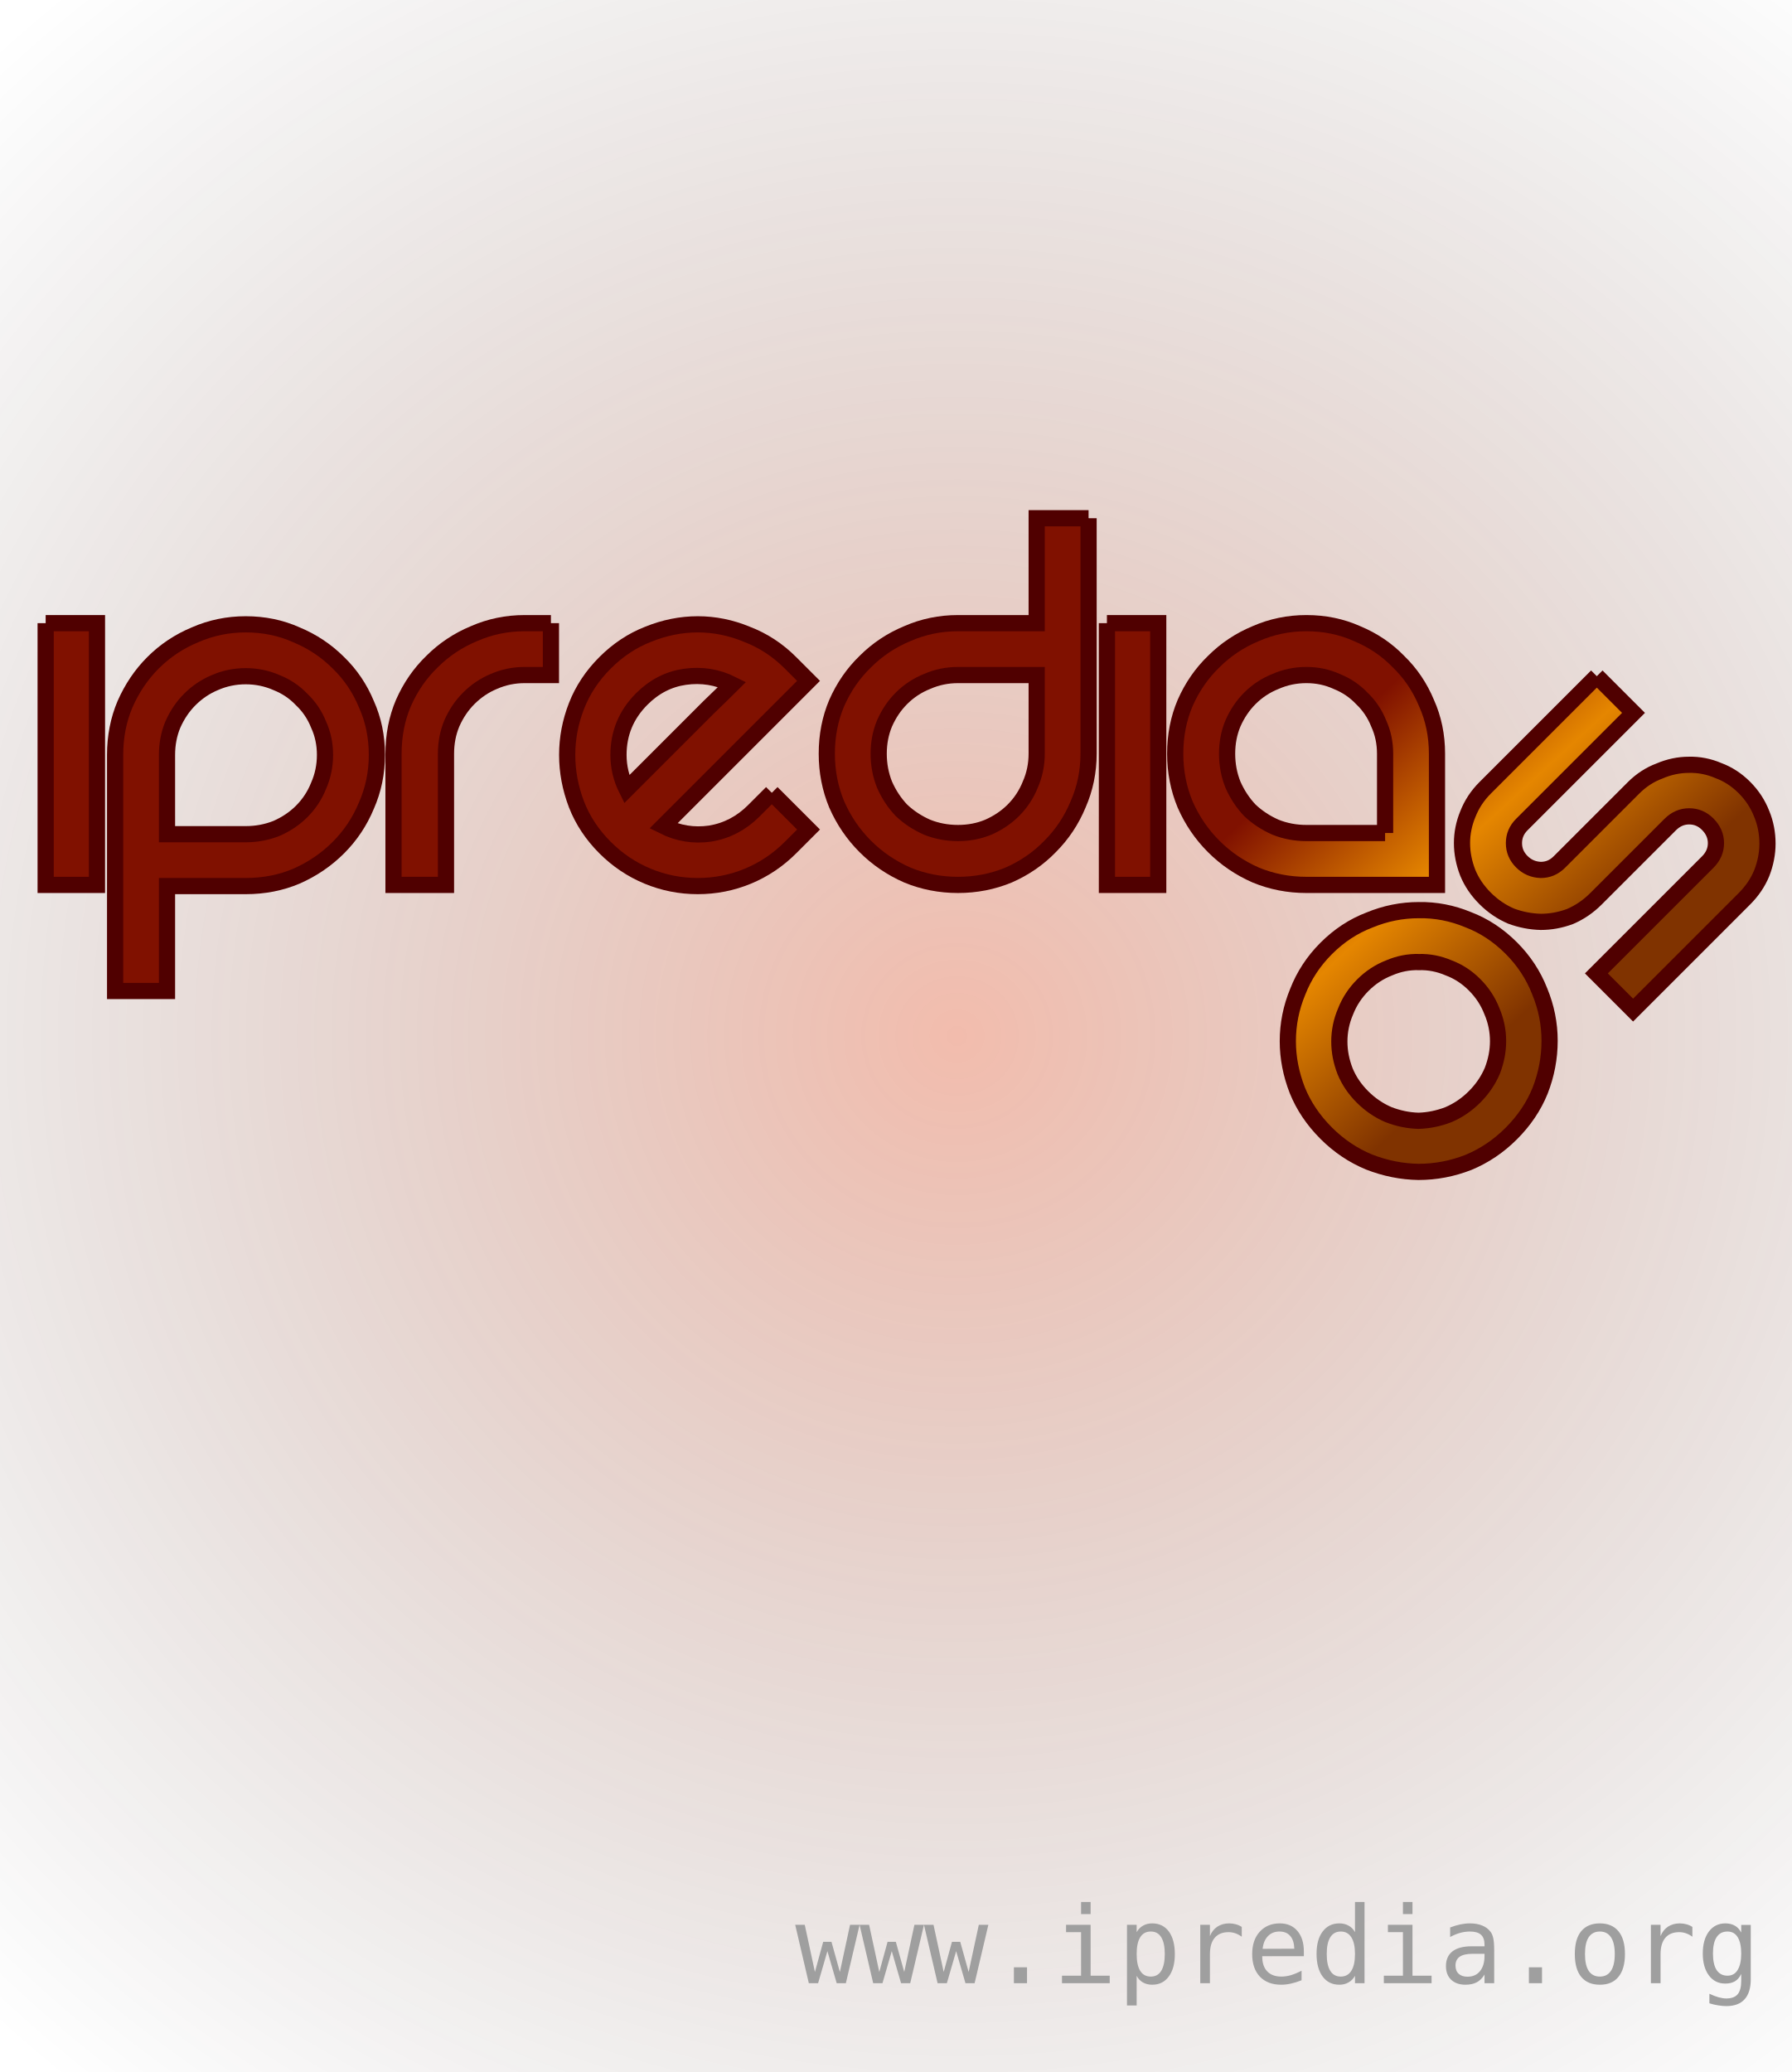
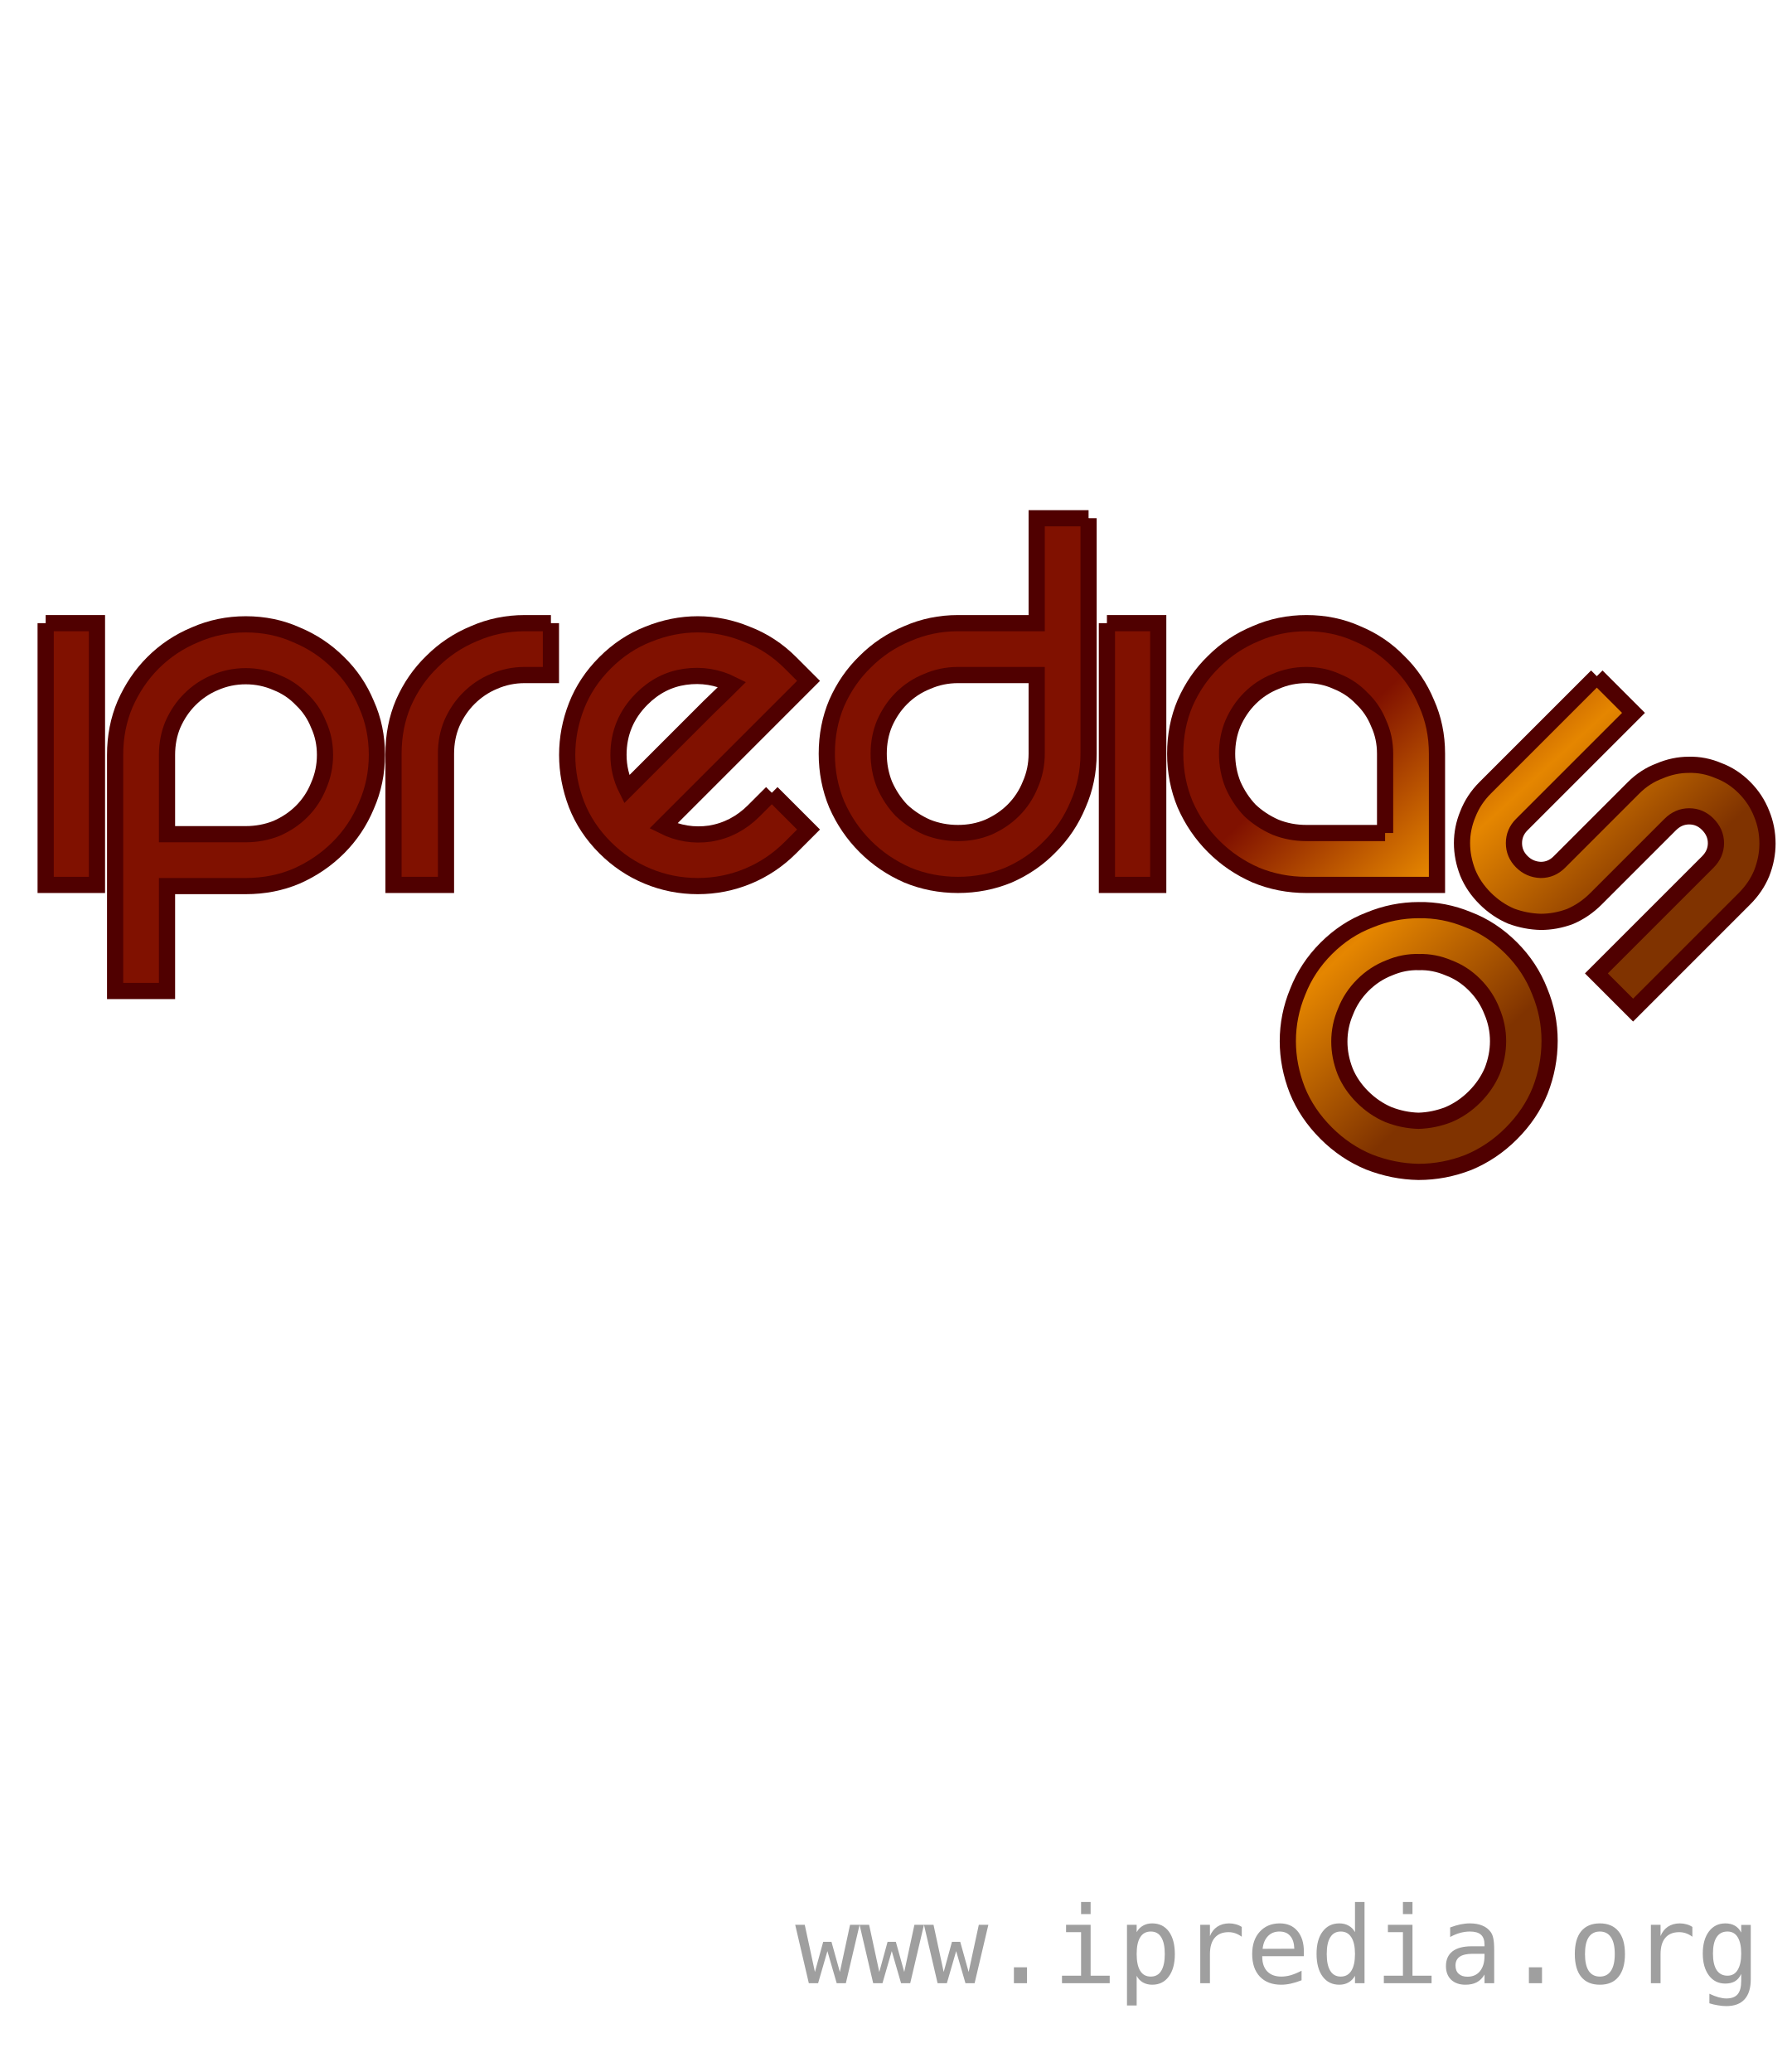
<svg xmlns="http://www.w3.org/2000/svg" xmlns:xlink="http://www.w3.org/1999/xlink" version="1.0" id="Layer_1" x="0px" y="0px" width="220px" height="254.404px" viewBox="0 0 220 254.404" enable-background="new 0 0 220 254.404" xml:space="preserve">
  <defs id="defs215">
    <linearGradient id="linearGradient3996">
      <stop style="stop-color:#d73000;stop-opacity:0.322;" offset="0" id="stop3998" />
      <stop style="stop-color:#000000;stop-opacity:0;" offset="1" id="stop4000" />
    </linearGradient>
    <linearGradient id="linearGradient3988">
      <stop id="stop3990" offset="0" style="stop-color:#a10000;stop-opacity:0.678;" />
      <stop id="stop3992" offset="1" style="stop-color:#9d0000;stop-opacity:0.432;" />
    </linearGradient>
    <radialGradient xlink:href="#linearGradient3988" id="radialGradient3986" cx="201.5" cy="233.5" fx="201.5" fy="233.5" r="201.5" gradientTransform="matrix(1,0,0,1.158809,0,-37.08189)" gradientUnits="userSpaceOnUse" />
    <radialGradient xlink:href="#linearGradient3996" id="radialGradient4002" cx="117.5" cy="127.202" fx="117.5" fy="127.202" r="172.321" gradientTransform="matrix(1,0,0,0.9687218,0,3.978655)" gradientUnits="userSpaceOnUse" />
    <radialGradient gradientUnits="userSpaceOnUse" gradientTransform="matrix(1,0,0,0.1091307,0,911.8264)" r="152.513" fy="1023.524" fx="208.682" cy="1023.524" cx="208.682" id="radialGradient3810" xlink:href="#linearGradient3851" />
    <linearGradient y2="340.481" x2="402.97" y1="400.877" x1="458.416" gradientUnits="userSpaceOnUse" id="linearGradient3020" xlink:href="#linearGradient3851" />
    <linearGradient y2="340.481" x2="402.97" y1="400.877" x1="458.416" gradientUnits="userSpaceOnUse" id="linearGradient3018" xlink:href="#linearGradient3851" />
    <linearGradient y2="340.481" x2="402.97" y1="400.877" x1="458.416" gradientUnits="userSpaceOnUse" id="linearGradient3016" xlink:href="#linearGradient3851" />
    <linearGradient y2="340.481" x2="402.97" y1="400.877" x1="458.416" gradientUnits="userSpaceOnUse" id="linearGradient3014" xlink:href="#linearGradient3851" />
    <linearGradient y2="340.481" x2="402.97" y1="400.877" x1="458.416" gradientUnits="userSpaceOnUse" id="linearGradient3012" xlink:href="#linearGradient3851" />
    <linearGradient y2="340.481" x2="402.97" y1="400.877" x1="458.416" gradientUnits="userSpaceOnUse" id="linearGradient3010" xlink:href="#linearGradient3851" />
    <linearGradient y2="340.481" x2="402.97" y1="400.877" x1="458.416" gradientUnits="userSpaceOnUse" id="linearGradient3008" xlink:href="#linearGradient3851" />
    <linearGradient y2="340.481" x2="402.97" y1="400.877" x1="458.416" gradientUnits="userSpaceOnUse" id="linearGradient3006" xlink:href="#linearGradient3851" />
    <linearGradient y2="340.481" x2="402.97" y1="400.877" x1="458.416" gradientUnits="userSpaceOnUse" id="linearGradient3004" xlink:href="#linearGradient3851" />
    <linearGradient y2="340.481" x2="402.97" y1="400.877" x1="458.416" gradientUnits="userSpaceOnUse" id="linearGradient4297" xlink:href="#linearGradient3851" />
    <linearGradient gradientUnits="userSpaceOnUse" y2="413.662" x2="476.449" y1="366.137" x1="83.802" id="linearGradient3857" xlink:href="#linearGradient3851" />
    <linearGradient gradientUnits="userSpaceOnUse" y2="366.137" x2="511.582" y1="366.137" x1="85.302" id="linearGradient3833" xlink:href="#linearGradient3827" />
    <linearGradient id="linearGradient3827">
      <stop id="stop3829" offset="0" style="stop-color:#000000;stop-opacity:1;" />
      <stop id="stop3831" offset="1" style="stop-color:#000000;stop-opacity:0;" />
    </linearGradient>
    <linearGradient id="linearGradient3851">
      <stop id="stop3853" offset="0" style="stop-color:#803300;stop-opacity:1;" />
      <stop style="stop-color:#e58600;stop-opacity:1;" offset="0.5" id="stop4299" />
      <stop id="stop3855" offset="1" style="stop-color:#801100;stop-opacity:1;" />
    </linearGradient>
    <linearGradient xlink:href="#linearGradient3851" id="linearGradient4377" gradientUnits="userSpaceOnUse" x1="458.416" y1="400.877" x2="402.97" y2="340.481" />
    <linearGradient xlink:href="#linearGradient3851" id="linearGradient4379" gradientUnits="userSpaceOnUse" x1="458.416" y1="400.877" x2="402.97" y2="340.481" />
    <linearGradient xlink:href="#linearGradient3851" id="linearGradient4381" gradientUnits="userSpaceOnUse" x1="458.416" y1="400.877" x2="402.97" y2="340.481" />
    <linearGradient xlink:href="#linearGradient3851" id="linearGradient4383" gradientUnits="userSpaceOnUse" x1="458.416" y1="400.877" x2="402.97" y2="340.481" />
    <linearGradient xlink:href="#linearGradient3851" id="linearGradient4385" gradientUnits="userSpaceOnUse" x1="458.416" y1="400.877" x2="402.97" y2="340.481" />
    <linearGradient xlink:href="#linearGradient3851" id="linearGradient4387" gradientUnits="userSpaceOnUse" x1="458.416" y1="400.877" x2="402.97" y2="340.481" />
    <linearGradient xlink:href="#linearGradient3851" id="linearGradient4389" gradientUnits="userSpaceOnUse" x1="458.416" y1="400.877" x2="402.97" y2="340.481" />
    <linearGradient xlink:href="#linearGradient3851" id="linearGradient4391" gradientUnits="userSpaceOnUse" x1="458.416" y1="400.877" x2="402.97" y2="340.481" />
    <linearGradient xlink:href="#linearGradient3851" id="linearGradient4393" gradientUnits="userSpaceOnUse" x1="458.416" y1="400.877" x2="402.97" y2="340.481" />
    <linearGradient xlink:href="#linearGradient3851" id="linearGradient4395" gradientUnits="userSpaceOnUse" x1="458.416" y1="400.877" x2="402.97" y2="340.481" />
    <linearGradient xlink:href="#linearGradient3851" id="linearGradient4397" gradientUnits="userSpaceOnUse" x1="83.802" y1="366.137" x2="476.449" y2="413.662" />
  </defs>
  <g id="g3">
-     <rect style="fill:url(#radialGradient4002);fill-opacity:1;stroke:none;stroke-width:4;stroke-miterlimit:4;stroke-opacity:1;stroke-dasharray:none" id="rect3994" width="340.643" height="329.863" x="-52.821" y="-37.729" transform="translate(0,-3.4790039e-6)" />
    <g transform="matrix(0.4970663,0,0,0.4970663,-37.0435,-78.23657)" style="fill:url(#linearGradient4395);fill-opacity:1;stroke:#340000;stroke-width:4;stroke-miterlimit:4;stroke-opacity:1;stroke-dasharray:none" id="g4286">
      <path d="m 85.802,311.325 12.672,0 0,64.656 -12.672,0 0,-64.656 0,0" style="font-size:144px;font-style:normal;font-variant:normal;font-weight:normal;font-stretch:normal;text-align:start;line-height:125%;letter-spacing:0px;word-spacing:0px;writing-mode:lr-tb;text-anchor:start;fill:url(#linearGradient4377);fill-opacity:1;stroke:#500000;stroke-width:4;stroke-miterlimit:4;stroke-opacity:1;stroke-dasharray:none;font-family:REZ;-inkscape-font-specification:REZ" id="path3018" />
      <path d="m 135.214,311.613 c 4.512,7e-5 8.688,0.864 12.528,2.592 3.936,1.632 7.392,3.936 10.368,6.912 2.976,2.88 5.28,6.288 6.912,10.224 1.728,3.84 2.592,8.016 2.592,12.528 -7e-5,4.416 -0.864,8.592 -2.592,12.528 -1.632,3.936 -3.936,7.392 -6.912,10.368 -2.976,2.976 -6.432,5.328 -10.368,7.056 -3.84,1.632 -8.016,2.448 -12.528,2.448 l -19.44,0 0,25.92 -12.816,0 0,-58.32 c 0,-4.512 0.816,-8.688 2.448,-12.528 1.728,-3.936 4.032,-7.344 6.912,-10.224 2.976,-2.976 6.432,-5.28 10.368,-6.912 3.936,-1.728 8.112,-2.592 12.528,-2.592 m 0,51.84 c 2.688,2e-5 5.232,-0.48 7.632,-1.44 2.4,-1.056 4.464,-2.448 6.192,-4.176 1.824,-1.824 3.216,-3.936 4.176,-6.336 1.056,-2.4 1.584,-4.944 1.584,-7.632 -5e-5,-2.688 -0.528,-5.184 -1.584,-7.488 -0.96,-2.4 -2.352,-4.464 -4.176,-6.192 -1.728,-1.824 -3.792,-3.216 -6.192,-4.176 -2.4,-1.056 -4.944,-1.584 -7.632,-1.584 -2.688,5e-5 -5.232,0.528 -7.632,1.584 -2.304,0.96 -4.368,2.352 -6.192,4.176 -1.728,1.728 -3.12,3.792 -4.176,6.192 -0.96,2.304 -1.44,4.8 -1.44,7.488 l 0,19.584 19.44,0 0,0" style="font-size:144px;font-style:normal;font-variant:normal;font-weight:normal;font-stretch:normal;text-align:start;line-height:125%;letter-spacing:0px;word-spacing:0px;writing-mode:lr-tb;text-anchor:start;fill:url(#linearGradient4379);fill-opacity:1;stroke:#500000;stroke-width:4;stroke-miterlimit:4;stroke-opacity:1;stroke-dasharray:none;font-family:REZ;-inkscape-font-specification:REZ" id="path3020" />
      <path d="m 210.6,311.325 0,12.816 -6.48,0 c -2.688,5e-5 -5.232,0.528 -7.632,1.584 -2.304,0.96 -4.368,2.352 -6.192,4.176 -1.728,1.728 -3.12,3.792 -4.176,6.192 -0.96,2.304 -1.44,4.8 -1.44,7.488 l 0,32.4 -12.96,0 0,-32.4 c 0,-4.512 0.816,-8.688 2.448,-12.528 1.728,-3.936 4.08,-7.344 7.056,-10.224 2.976,-2.976 6.432,-5.28 10.368,-6.912 3.936,-1.728 8.112,-2.592 12.528,-2.592 l 6.48,0" style="font-size:144px;font-style:normal;font-variant:normal;font-weight:normal;font-stretch:normal;text-align:start;line-height:125%;letter-spacing:0px;word-spacing:0px;writing-mode:lr-tb;text-anchor:start;fill:url(#linearGradient4381);fill-opacity:1;stroke:#500000;stroke-width:4;stroke-miterlimit:4;stroke-opacity:1;stroke-dasharray:none;font-family:REZ;-inkscape-font-specification:REZ" id="path3022" />
      <path d="m 265.158,353.229 9.072,9.072 -4.464,4.464 c -3.072,3.072 -6.576,5.424 -10.512,7.056 -3.936,1.632 -8.064,2.448 -12.384,2.448 -4.32,0 -8.448,-0.816 -12.384,-2.448 -3.936,-1.632 -7.44,-3.984 -10.512,-7.056 -3.168,-3.168 -5.52,-6.72 -7.056,-10.656 -1.536,-4.032 -2.304,-8.112 -2.304,-12.24 0,-4.128 0.768,-8.16 2.304,-12.096 1.536,-3.936 3.888,-7.488 7.056,-10.656 3.168,-3.168 6.72,-5.52 10.656,-7.056 4.032,-1.632 8.112,-2.448 12.24,-2.448 4.128,7e-5 8.16,0.816 12.096,2.448 4.032,1.536 7.632,3.888 10.8,7.056 l 4.464,4.464 -35.856,35.856 c 3.648,1.824 7.488,2.448 11.52,1.872 4.128,-0.672 7.728,-2.544 10.8,-5.616 l 4.464,-4.464 m -32.112,-23.184 c -3.84,3.84 -5.76,8.448 -5.76,13.824 -2e-5,2.976 0.672,5.808 2.016,8.496 1.152,-1.152 2.88,-2.88 5.184,-5.184 2.4,-2.4 4.896,-4.896 7.488,-7.488 2.688,-2.688 5.232,-5.232 7.632,-7.632 2.496,-2.4 4.416,-4.272 5.76,-5.616 -3.648,-1.824 -7.536,-2.448 -11.664,-1.872 -4.032,0.576 -7.584,2.4 -10.656,5.472" style="font-size:144px;font-style:normal;font-variant:normal;font-weight:normal;font-stretch:normal;text-align:start;line-height:125%;letter-spacing:0px;word-spacing:0px;writing-mode:lr-tb;text-anchor:start;fill:url(#linearGradient4383);fill-opacity:1;stroke:#500000;stroke-width:4;stroke-miterlimit:4;stroke-opacity:1;stroke-dasharray:none;font-family:REZ;-inkscape-font-specification:REZ" id="path3024" />
      <path d="m 343.395,285.405 0,58.176 c -7e-5,4.416 -0.864,8.592 -2.592,12.528 -1.632,3.936 -3.936,7.392 -6.912,10.368 -2.88,2.976 -6.288,5.328 -10.224,7.056 -3.936,1.632 -8.112,2.448 -12.528,2.448 -4.416,0 -8.592,-0.816 -12.528,-2.448 -3.936,-1.728 -7.392,-4.08 -10.368,-7.056 -2.976,-2.976 -5.328,-6.432 -7.056,-10.368 -1.632,-3.936 -2.448,-8.112 -2.448,-12.528 0,-4.512 0.816,-8.688 2.448,-12.528 1.728,-3.936 4.08,-7.344 7.056,-10.224 2.976,-2.976 6.432,-5.28 10.368,-6.912 3.936,-1.728 8.112,-2.592 12.528,-2.592 l 19.44,0 0,-25.92 12.816,0 m -32.256,77.76 c 2.688,2e-5 5.184,-0.48 7.488,-1.44 2.4,-1.056 4.464,-2.448 6.192,-4.176 1.824,-1.824 3.216,-3.936 4.176,-6.336 1.056,-2.4 1.584,-4.944 1.584,-7.632 l 0,-19.44 -19.44,0 c -2.688,5e-5 -5.232,0.528 -7.632,1.584 -2.4,0.96 -4.512,2.352 -6.336,4.176 -1.728,1.728 -3.12,3.792 -4.176,6.192 -0.96,2.304 -1.44,4.8 -1.44,7.488 -2e-5,2.688 0.48,5.232 1.44,7.632 1.056,2.4 2.448,4.512 4.176,6.336 1.824,1.728 3.936,3.12 6.336,4.176 2.4,0.96 4.944,1.44 7.632,1.44" style="font-size:144px;font-style:normal;font-variant:normal;font-weight:normal;font-stretch:normal;text-align:start;line-height:125%;letter-spacing:0px;word-spacing:0px;writing-mode:lr-tb;text-anchor:start;fill:url(#linearGradient4385);fill-opacity:1;stroke:#500000;stroke-width:4;stroke-miterlimit:4;stroke-opacity:1;stroke-dasharray:none;font-family:REZ;-inkscape-font-specification:REZ" id="path3026" />
      <path d="m 347.927,311.325 12.672,0 0,64.656 -12.672,0 0,-64.656 0,0" style="font-size:144px;font-style:normal;font-variant:normal;font-weight:normal;font-stretch:normal;text-align:start;line-height:125%;letter-spacing:0px;word-spacing:0px;writing-mode:lr-tb;text-anchor:start;fill:url(#linearGradient4387);fill-opacity:1;stroke:#500000;stroke-width:4;stroke-miterlimit:4;stroke-opacity:1;stroke-dasharray:none;font-family:REZ;-inkscape-font-specification:REZ" id="path3028" />
      <path d="m 397.195,311.325 c 4.512,7e-5 8.688,0.864 12.528,2.592 3.936,1.632 7.344,3.936 10.224,6.912 2.976,2.88 5.28,6.288 6.912,10.224 1.728,3.84 2.592,8.016 2.592,12.528 l 0,32.4 -32.256,0 c -4.416,0 -8.592,-0.816 -12.528,-2.448 -3.936,-1.728 -7.392,-4.08 -10.368,-7.056 -2.976,-2.976 -5.328,-6.432 -7.056,-10.368 -1.632,-3.936 -2.448,-8.112 -2.448,-12.528 0,-4.512 0.816,-8.688 2.448,-12.528 1.728,-3.936 4.08,-7.344 7.056,-10.224 2.976,-2.976 6.432,-5.28 10.368,-6.912 3.936,-1.728 8.112,-2.592 12.528,-2.592 m 19.44,51.84 0,-19.584 c -5e-5,-2.688 -0.528,-5.184 -1.584,-7.488 -0.96,-2.4 -2.352,-4.464 -4.176,-6.192 -1.728,-1.824 -3.792,-3.216 -6.192,-4.176 -2.304,-1.056 -4.8,-1.584 -7.488,-1.584 -2.688,5e-5 -5.232,0.528 -7.632,1.584 -2.4,0.96 -4.512,2.352 -6.336,4.176 -1.728,1.728 -3.12,3.792 -4.176,6.192 -0.96,2.304 -1.44,4.8 -1.44,7.488 -2e-5,2.688 0.48,5.232 1.44,7.632 1.056,2.4 2.448,4.512 4.176,6.336 1.824,1.728 3.936,3.12 6.336,4.176 2.4,0.96 4.944,1.44 7.632,1.44 l 19.44,0" style="font-size:144px;font-style:normal;font-variant:normal;font-weight:normal;font-stretch:normal;text-align:start;line-height:125%;letter-spacing:0px;word-spacing:0px;writing-mode:lr-tb;text-anchor:start;fill:url(#linearGradient4389);fill-opacity:1;stroke:#500000;stroke-width:4;stroke-miterlimit:4;stroke-opacity:1;stroke-dasharray:none;font-family:REZ;-inkscape-font-specification:REZ" id="path3030" />
      <path d="m 402.079,437.298 c -3.19,-3.19 -5.566,-6.72 -7.128,-10.59 -1.561,-4.005 -2.342,-8.044 -2.342,-12.117 3e-5,-4.209 0.815,-8.282 2.444,-12.219 1.561,-4.005 3.903,-7.569 7.026,-10.691 3.19,-3.19 6.754,-5.532 10.691,-7.026 3.937,-1.629 8.01,-2.444 12.219,-2.444 4.141,-0.068 8.18,0.713 12.117,2.342 3.937,1.493 7.501,3.835 10.691,7.026 3.123,3.123 5.464,6.686 7.026,10.691 1.629,3.937 2.444,8.01 2.444,12.219 -4e-5,4.209 -0.781,8.316 -2.342,12.321 -1.561,3.869 -3.937,7.399 -7.128,10.59 -3.123,3.123 -6.652,5.498 -10.59,7.128 -4.005,1.561 -8.112,2.342 -12.321,2.342 -4.141,-0.068 -8.214,-0.882 -12.219,-2.444 -3.937,-1.629 -7.467,-4.005 -10.59,-7.128 m 8.96,-8.96 c 1.901,1.901 4.039,3.36 6.415,4.378 2.444,0.95 4.921,1.459 7.433,1.527 2.512,-0.068 4.989,-0.577 7.433,-1.527 2.376,-1.018 4.514,-2.478 6.415,-4.378 1.901,-1.901 3.36,-4.039 4.378,-6.415 0.95,-2.444 1.425,-4.887 1.426,-7.331 -2e-5,-2.579 -0.509,-5.057 -1.527,-7.433 -0.95,-2.444 -2.376,-4.616 -4.277,-6.517 -1.901,-1.901 -4.039,-3.292 -6.415,-4.175 -2.376,-1.018 -4.82,-1.493 -7.331,-1.426 -2.512,-0.068 -4.955,0.407 -7.331,1.426 -2.444,0.95 -4.616,2.376 -6.517,4.277 -1.901,1.901 -3.326,4.073 -4.277,6.517 -1.018,2.376 -1.527,4.854 -1.527,7.433 2e-5,2.444 0.475,4.888 1.426,7.331 0.95,2.308 2.376,4.412 4.277,6.313" style="font-size:144px;font-style:normal;font-variant:normal;font-weight:normal;font-stretch:normal;text-align:start;line-height:125%;letter-spacing:0px;word-spacing:0px;writing-mode:lr-tb;text-anchor:start;fill:url(#linearGradient4391);fill-opacity:1;stroke:#500000;stroke-width:4;stroke-miterlimit:4;stroke-opacity:1;stroke-dasharray:none;font-family:REZ;-inkscape-font-specification:REZ" id="path3013" />
      <path d="m 468.928,324.425 9.062,9.062 -27.594,27.594 c -1.29,1.29 -1.935,2.817 -1.935,4.582 3e-5,1.765 0.645,3.292 1.935,4.582 1.29,1.29 2.851,1.969 4.684,2.036 1.765,4e-5 3.292,-0.645 4.582,-1.935 l 18.328,-18.328 c 1.901,-1.901 4.039,-3.292 6.415,-4.175 2.376,-1.018 4.786,-1.527 7.229,-1.527 2.512,-0.068 4.955,0.407 7.331,1.426 2.376,0.883 4.514,2.274 6.415,4.175 1.901,1.901 3.326,4.073 4.277,6.517 0.95,2.308 1.425,4.752 1.426,7.331 -4e-5,2.444 -0.475,4.888 -1.426,7.331 -0.95,2.308 -2.376,4.412 -4.277,6.313 l -27.492,27.492 -9.062,-9.062 27.492,-27.492 c 1.358,-1.358 2.036,-2.919 2.036,-4.684 -3e-5,-1.765 -0.679,-3.326 -2.036,-4.684 -1.29,-1.29 -2.817,-1.935 -4.582,-1.935 -1.765,5e-5 -3.326,0.679 -4.684,2.036 l -18.328,18.328 c -1.901,1.901 -4.039,3.36 -6.415,4.378 -2.376,0.882 -4.786,1.324 -7.229,1.324 -2.512,-0.068 -4.955,-0.543 -7.331,-1.426 -2.376,-1.018 -4.514,-2.478 -6.415,-4.378 -1.901,-1.901 -3.326,-4.005 -4.277,-6.313 -0.95,-2.444 -1.425,-4.887 -1.426,-7.331 4e-5,-2.444 0.475,-4.82 1.426,-7.128 0.95,-2.444 2.376,-4.616 4.277,-6.517 l 27.594,-27.594" style="font-size:144px;font-style:normal;font-variant:normal;font-weight:normal;font-stretch:normal;text-align:start;line-height:125%;letter-spacing:0px;word-spacing:0px;writing-mode:lr-tb;text-anchor:start;fill:url(#linearGradient4393);fill-opacity:1;stroke:#500000;stroke-width:4;stroke-miterlimit:4;stroke-opacity:1;stroke-dasharray:none;font-family:REZ;-inkscape-font-specification:REZ" id="path3015" />
    </g>
    <text id="text3022" y="243.5" x="97.627" style="font-size:13.128px;font-style:normal;font-variant:normal;font-weight:normal;font-stretch:normal;text-align:start;line-height:125%;letter-spacing:0px;word-spacing:0px;writing-mode:lr-tb;text-anchor:start;fill:#9f9f9f;fill-opacity:1;stroke:none;font-family:Monospace;-inkscape-font-specification:Monospace" xml:space="preserve">
      <tspan style="fill:#9f9f9f;fill-opacity:1" y="243.5" x="97.627" id="tspan3024">www.ipredia.org</tspan>
    </text>
  </g>
</svg>
